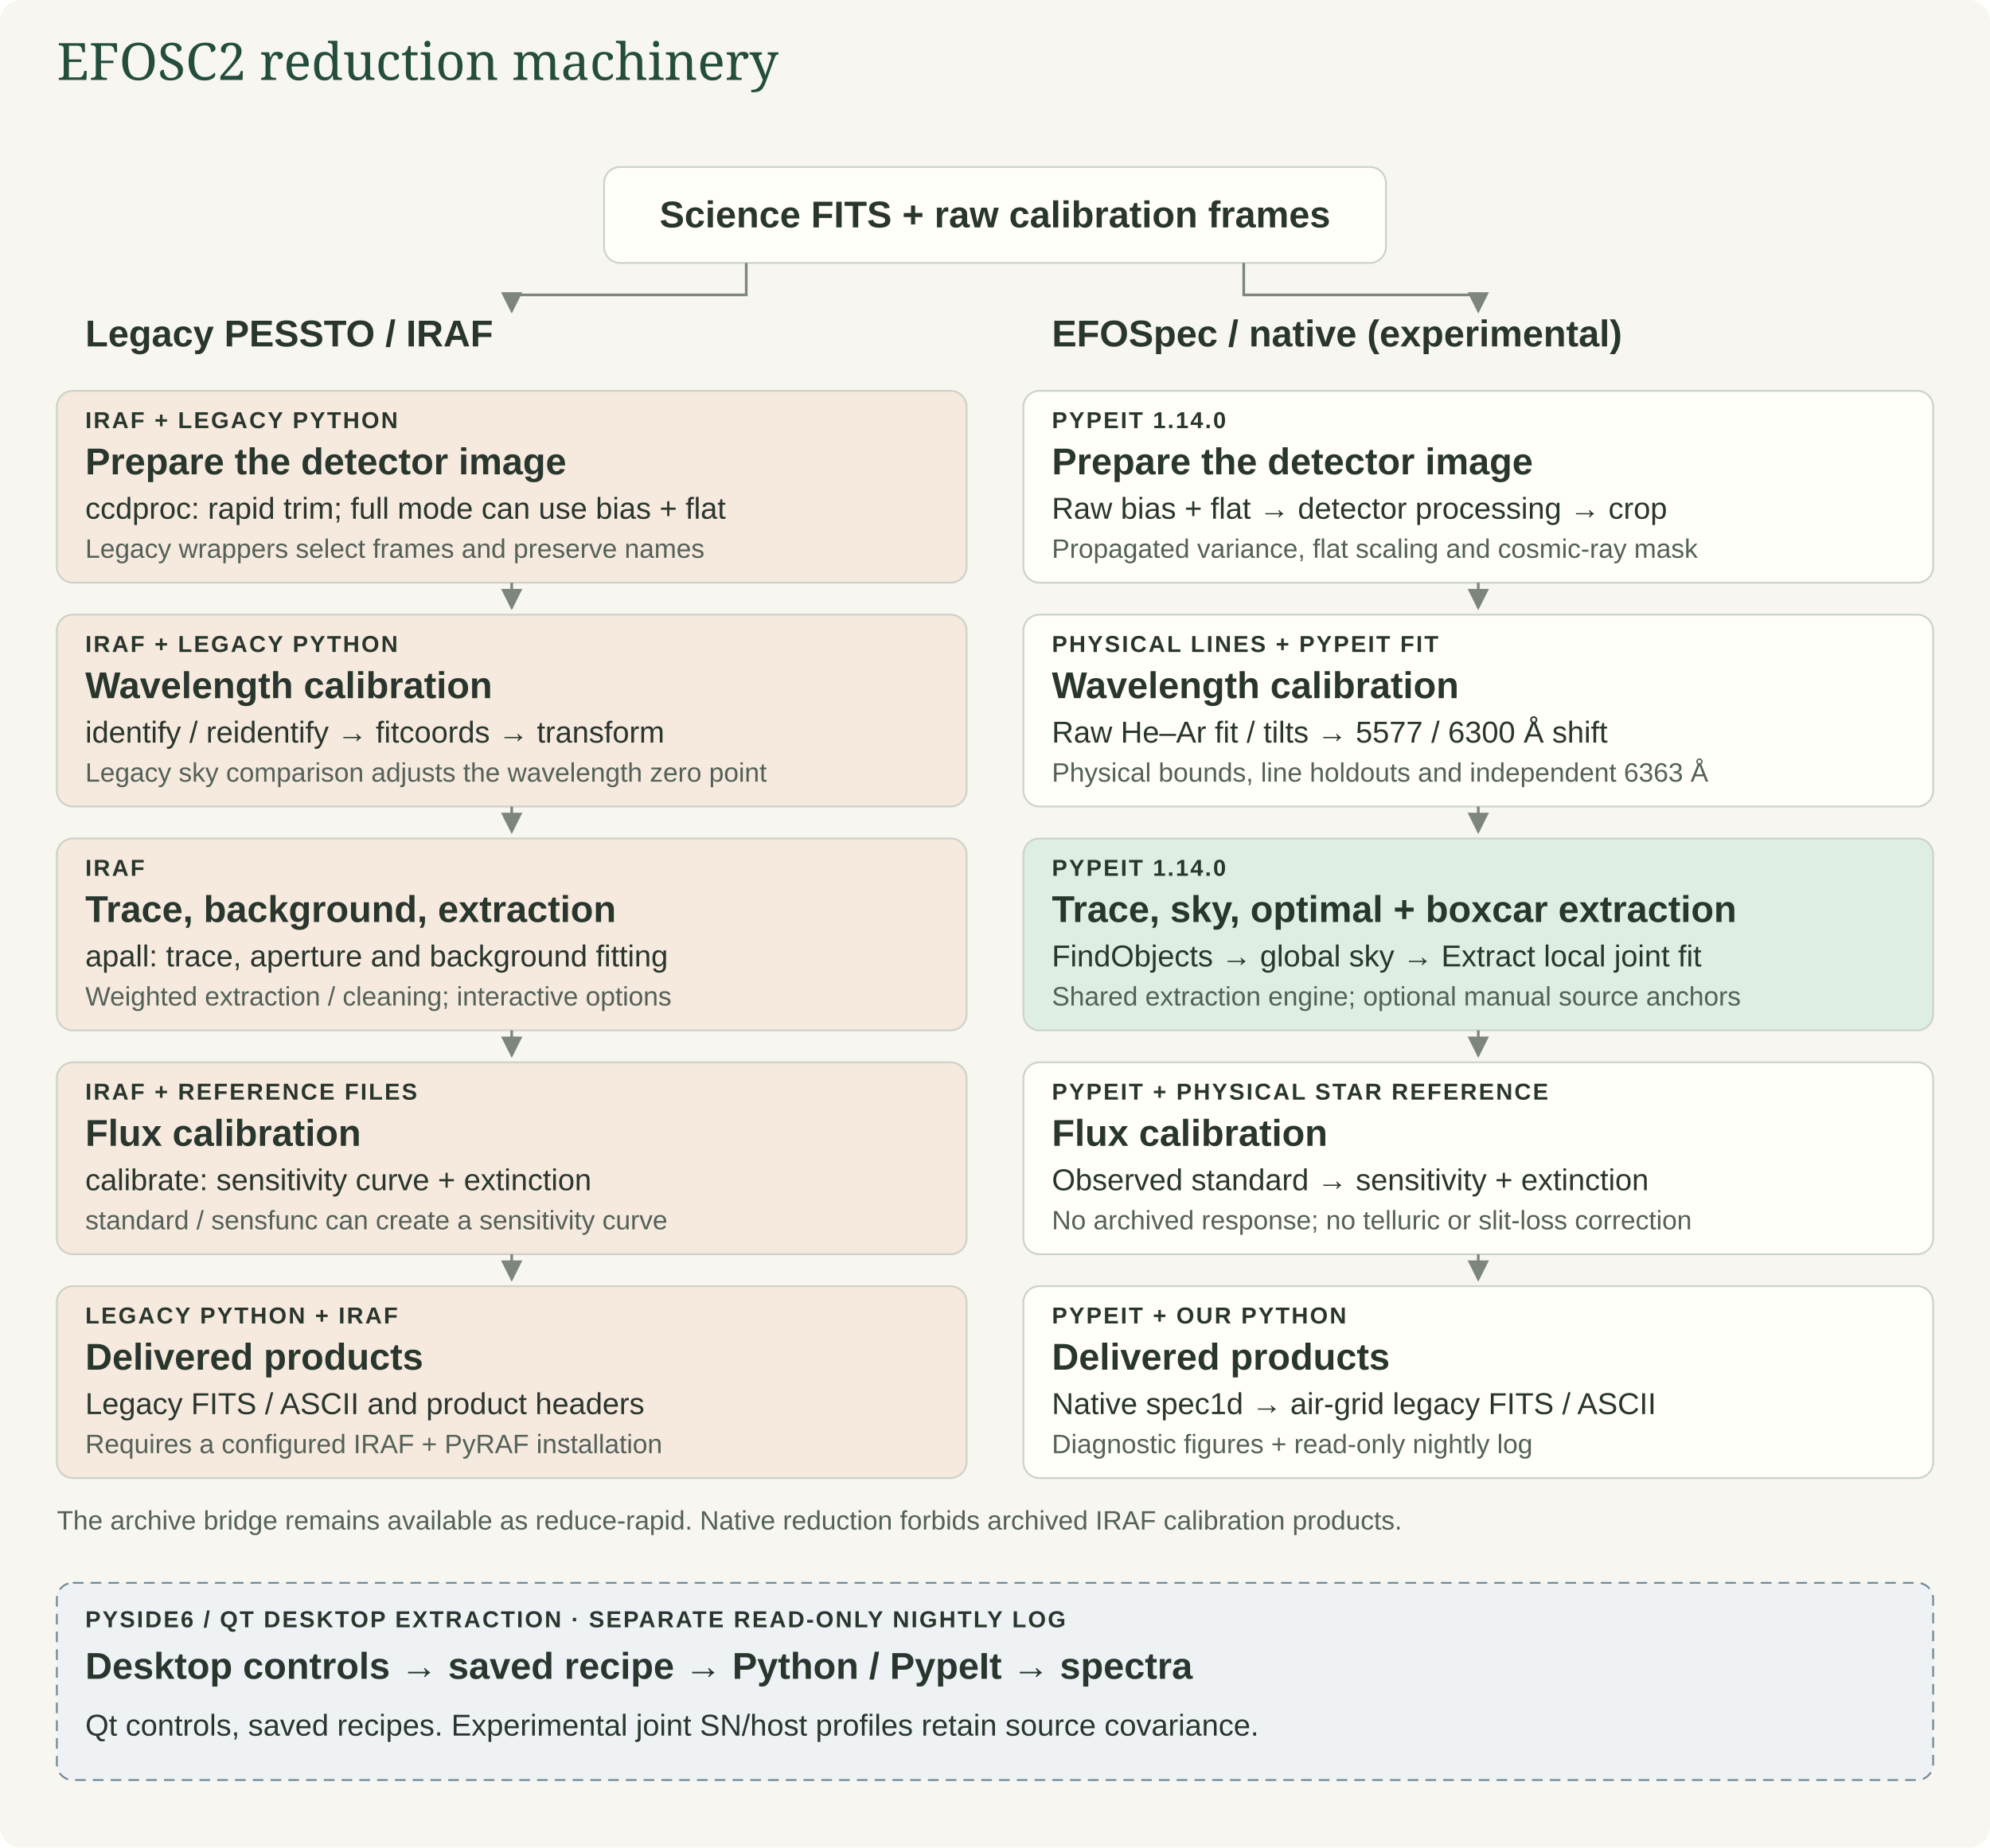
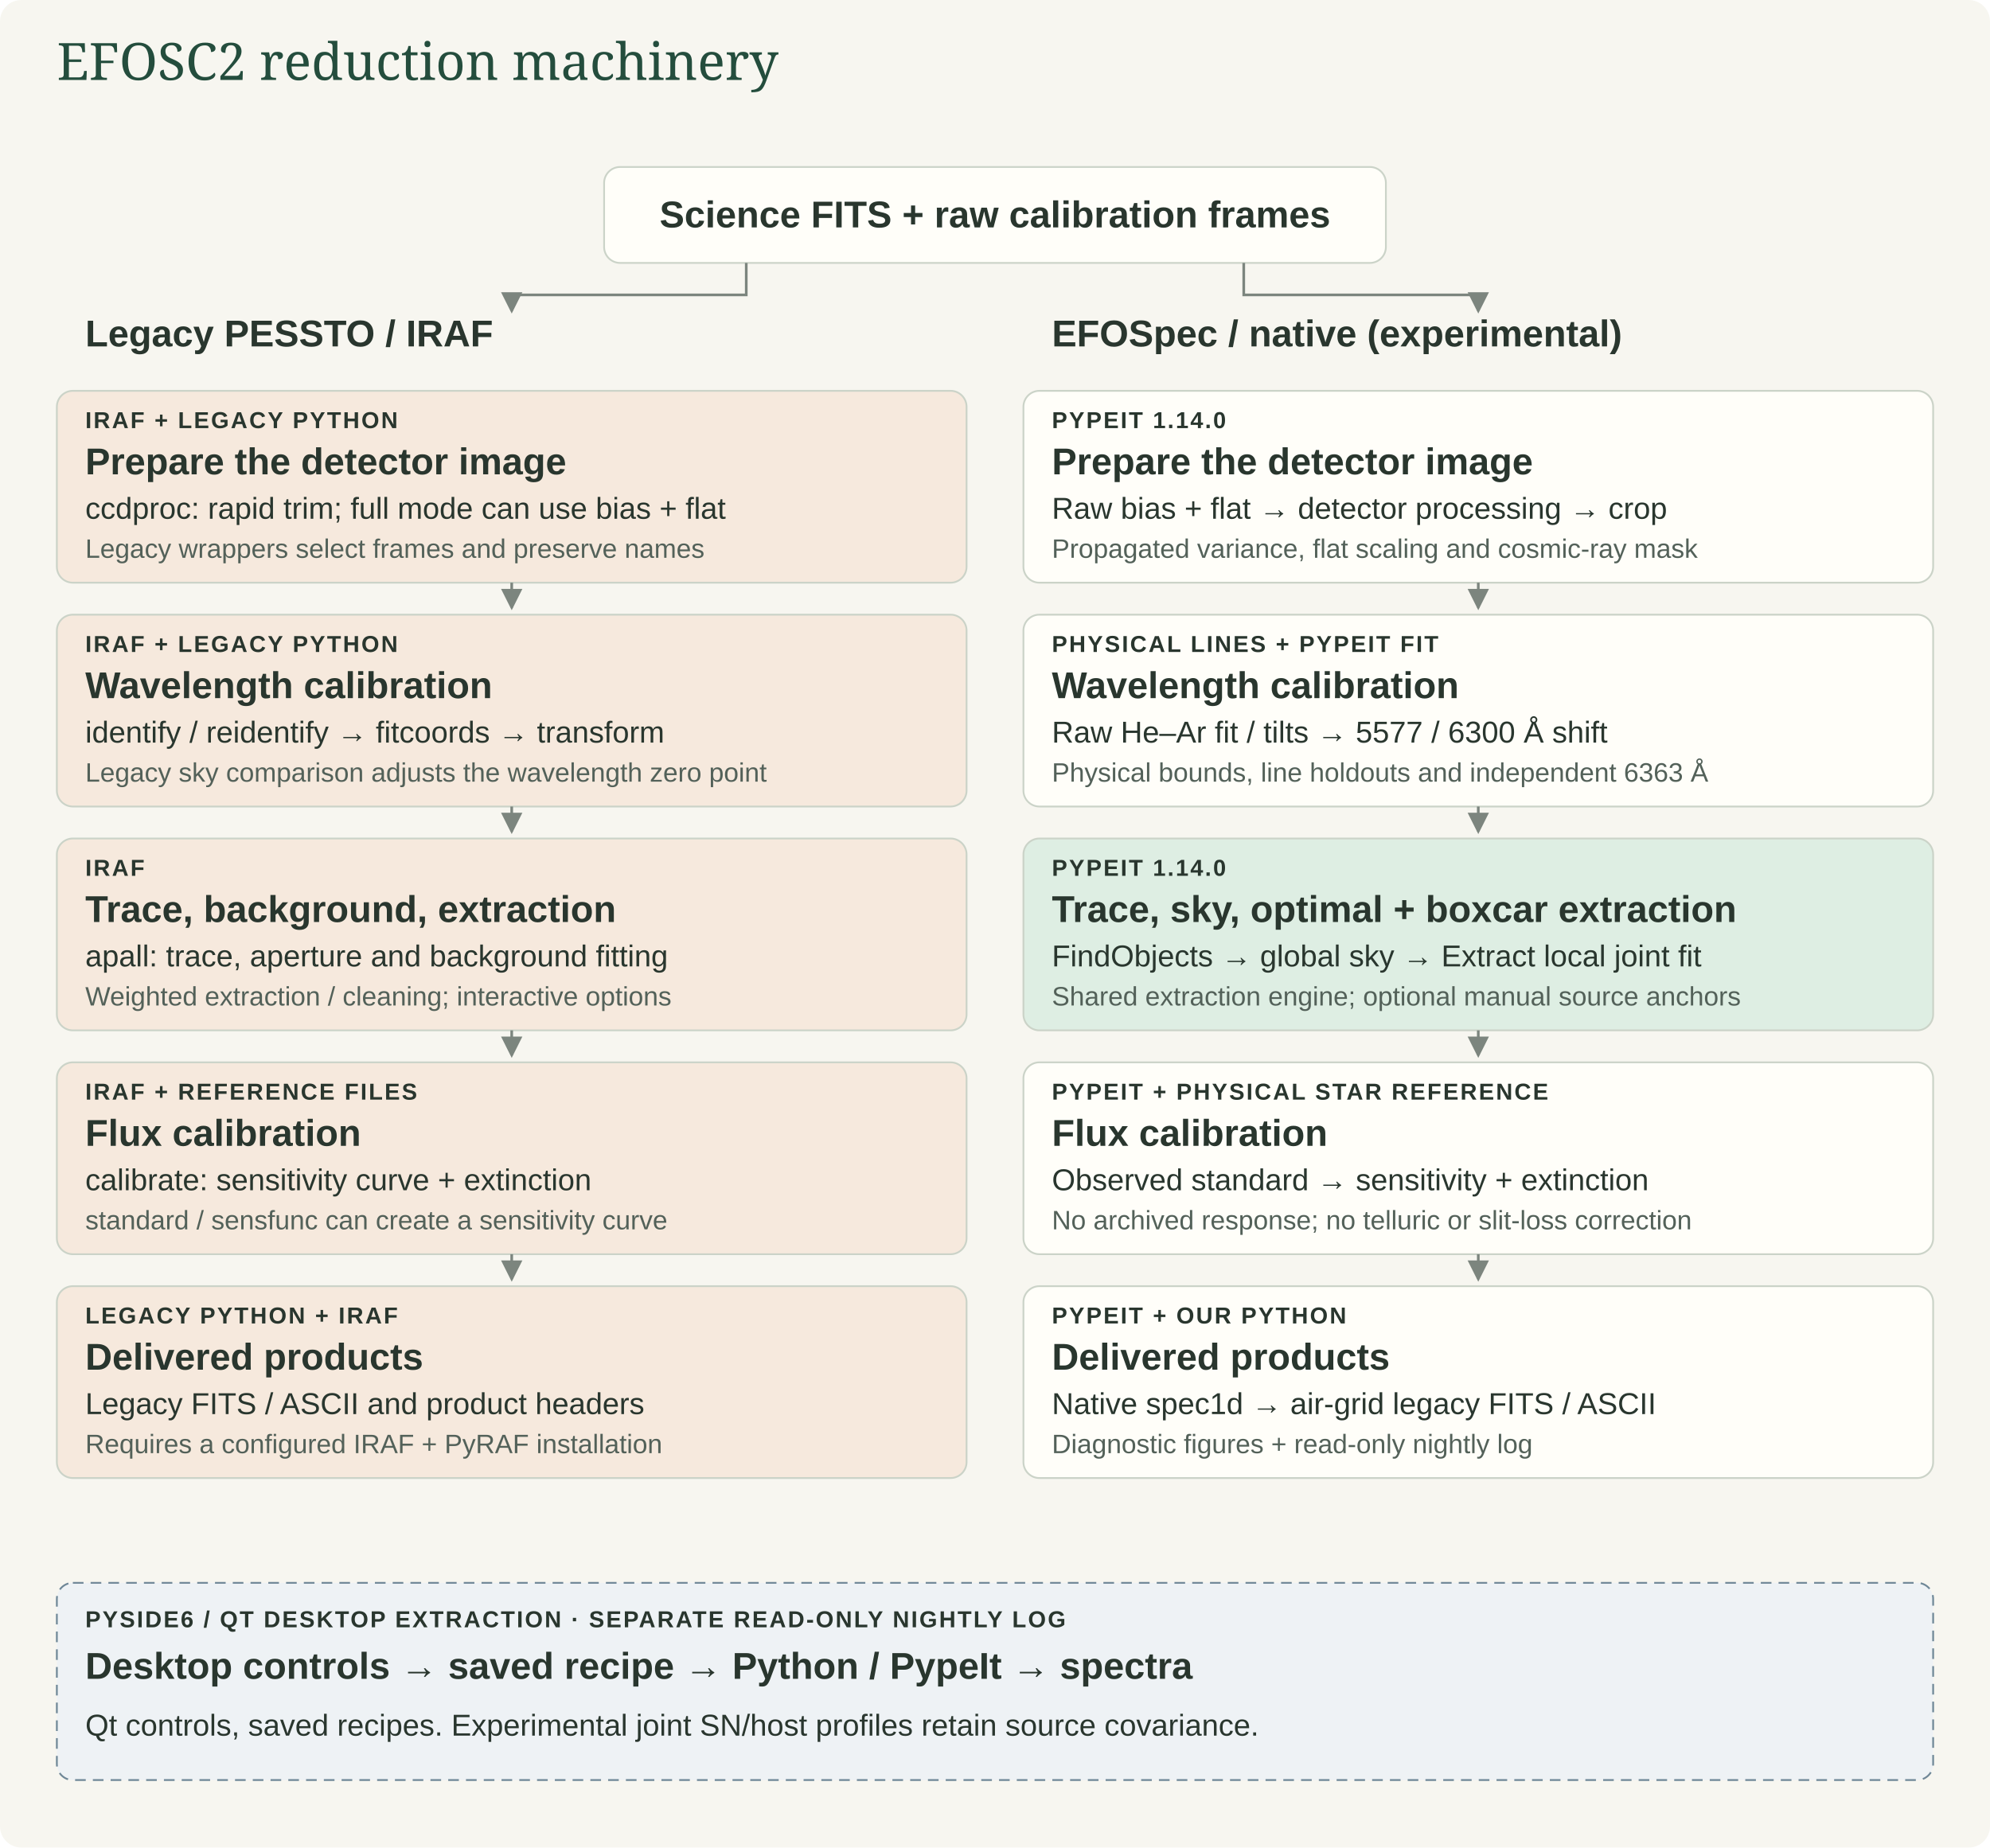
<svg xmlns="http://www.w3.org/2000/svg" width="1120" height="1040" viewBox="0 0 1120 1040" role="img" aria-labelledby="title description">
  <defs>
    <marker id="arrow" markerWidth="8" markerHeight="8" refX="7" refY="4" orient="auto">
      <path d="M0 0 L8 4 L0 8" fill="#7c857e" />
    </marker>
  </defs>
  <style>text{font-family:'Avenir Next',Avenir,Arial,sans-serif;fill:#29362e}.title{font-family:Georgia,serif;font-size:29px;fill:#244d3d}.heading{font-size:21px;font-weight:600}.body{font-size:17px}.small{font-size:15px;fill:#536159}.label{font-size:13px;font-weight:600;letter-spacing:1px}.arrow{fill:none;stroke:#7c857e;stroke-width:1.5;marker-end:url(#arrow)}</style>
  <rect width="1120" height="1040" rx="12" fill="#f7f6f0" />
  <text class="title" x="32" y="45">EFOSC2 reduction machinery</text>
  <rect x="340" y="94" width="440" height="54" rx="9" fill="#fffef9" stroke="#cbd3c8" />
  <text class="heading" x="560" y="128" text-anchor="middle">Science FITS + raw calibration frames</text>
  <path class="arrow" d="M420 148 V166 H288 V175" />
  <path class="arrow" d="M700 148 V166 H832 V175" />
  <text class="heading" x="48" y="195">Legacy PESSTO / IRAF</text>
  <text class="heading" x="592" y="195">EFOSpec / native (experimental)</text>
  <rect x="32" y="220" width="512" height="108" rx="9" fill="#f6e9dd" stroke="#cbd3c8" />
  <text class="label" x="48" y="241">IRAF + LEGACY PYTHON</text>
  <text class="heading" x="48" y="267">Prepare the detector image</text>
  <text class="body" x="48" y="292">ccdproc: rapid trim; full mode can use bias + flat</text>
  <text class="small" x="48" y="314">Legacy wrappers select frames and preserve names</text>
  <path class="arrow" d="M288 328 V342" />
  <rect x="32" y="346" width="512" height="108" rx="9" fill="#f6e9dd" stroke="#cbd3c8" />
  <text class="label" x="48" y="367">IRAF + LEGACY PYTHON</text>
  <text class="heading" x="48" y="393">Wavelength calibration</text>
  <text class="body" x="48" y="418">identify / reidentify → fitcoords → transform</text>
  <text class="small" x="48" y="440">Legacy sky comparison adjusts the wavelength zero point</text>
  <path class="arrow" d="M288 454 V468" />
  <rect x="32" y="472" width="512" height="108" rx="9" fill="#f6e9dd" stroke="#cbd3c8" />
  <text class="label" x="48" y="493">IRAF</text>
  <text class="heading" x="48" y="519">Trace, background, extraction</text>
  <text class="body" x="48" y="544">apall: trace, aperture and background fitting</text>
  <text class="small" x="48" y="566">Weighted extraction / cleaning; interactive options</text>
  <path class="arrow" d="M288 580 V594" />
  <rect x="32" y="598" width="512" height="108" rx="9" fill="#f6e9dd" stroke="#cbd3c8" />
  <text class="label" x="48" y="619">IRAF + REFERENCE FILES</text>
  <text class="heading" x="48" y="645">Flux calibration</text>
  <text class="body" x="48" y="670">calibrate: sensitivity curve + extinction</text>
  <text class="small" x="48" y="692">standard / sensfunc can create a sensitivity curve</text>
  <path class="arrow" d="M288 706 V720" />
  <rect x="32" y="724" width="512" height="108" rx="9" fill="#f6e9dd" stroke="#cbd3c8" />
  <text class="label" x="48" y="745">LEGACY PYTHON + IRAF</text>
  <text class="heading" x="48" y="771">Delivered products</text>
  <text class="body" x="48" y="796">Legacy FITS / ASCII and product headers</text>
  <text class="small" x="48" y="818">Requires a configured IRAF + PyRAF installation</text>
  <rect x="576" y="220" width="512" height="108" rx="9" fill="#fffef9" stroke="#cbd3c8" />
  <text class="label" x="592" y="241">PYPEIT 1.14.0</text>
  <text class="heading" x="592" y="267">Prepare the detector image</text>
  <text class="body" x="592" y="292">Raw bias + flat → detector processing → crop</text>
  <text class="small" x="592" y="314">Propagated variance, flat scaling and cosmic-ray mask</text>
  <path class="arrow" d="M832 328 V342" />
  <rect x="576" y="346" width="512" height="108" rx="9" fill="#fffef9" stroke="#cbd3c8" />
  <text class="label" x="592" y="367">PHYSICAL LINES + PYPEIT FIT</text>
  <text class="heading" x="592" y="393">Wavelength calibration</text>
  <text class="body" x="592" y="418">Raw He–Ar fit / tilts → 5577 / 6300 Å shift</text>
  <text class="small" x="592" y="440">Physical bounds, line holdouts and independent 6363 Å</text>
  <path class="arrow" d="M832 454 V468" />
  <rect x="576" y="472" width="512" height="108" rx="9" fill="#deeee3" stroke="#cbd3c8" />
  <text class="label" x="592" y="493">PYPEIT 1.14.0</text>
  <text class="heading" x="592" y="519">Trace, sky, optimal + boxcar extraction</text>
  <text class="body" x="592" y="544">FindObjects → global sky → Extract local joint fit</text>
  <text class="small" x="592" y="566">Shared extraction engine; optional manual source anchors</text>
  <path class="arrow" d="M832 580 V594" />
  <rect x="576" y="598" width="512" height="108" rx="9" fill="#fffef9" stroke="#cbd3c8" />
  <text class="label" x="592" y="619">PYPEIT + PHYSICAL STAR REFERENCE</text>
  <text class="heading" x="592" y="645">Flux calibration</text>
  <text class="body" x="592" y="670">Observed standard → sensitivity + extinction</text>
  <text class="small" x="592" y="692">No archived response; no telluric or slit-loss correction</text>
  <path class="arrow" d="M832 706 V720" />
  <rect x="576" y="724" width="512" height="108" rx="9" fill="#fffef9" stroke="#cbd3c8" />
  <text class="label" x="592" y="745">PYPEIT + OUR PYTHON</text>
  <text class="heading" x="592" y="771">Delivered products</text>
  <text class="body" x="592" y="796">Native spec1d → air-grid legacy FITS / ASCII</text>
  <text class="small" x="592" y="818">Diagnostic figures + read-only nightly log</text>
-   <text class="small" x="32" y="861">The archive bridge remains available as reduce-rapid. Native reduction forbids archived IRAF calibration products.</text>
  <rect x="32" y="891" width="1056" height="111" rx="9" fill="#eef2f5" stroke="#6f8797" stroke-dasharray="6 4" />
  <text class="label" x="48" y="916">PYSIDE6 / QT DESKTOP EXTRACTION · SEPARATE READ-ONLY NIGHTLY LOG</text>
  <text class="heading" x="48" y="945">Desktop controls → saved recipe → Python / PypeIt → spectra</text>
  <text class="body" x="48" y="977">Qt controls, saved recipes. Experimental joint SN/host profiles retain source covariance.</text>
</svg>
